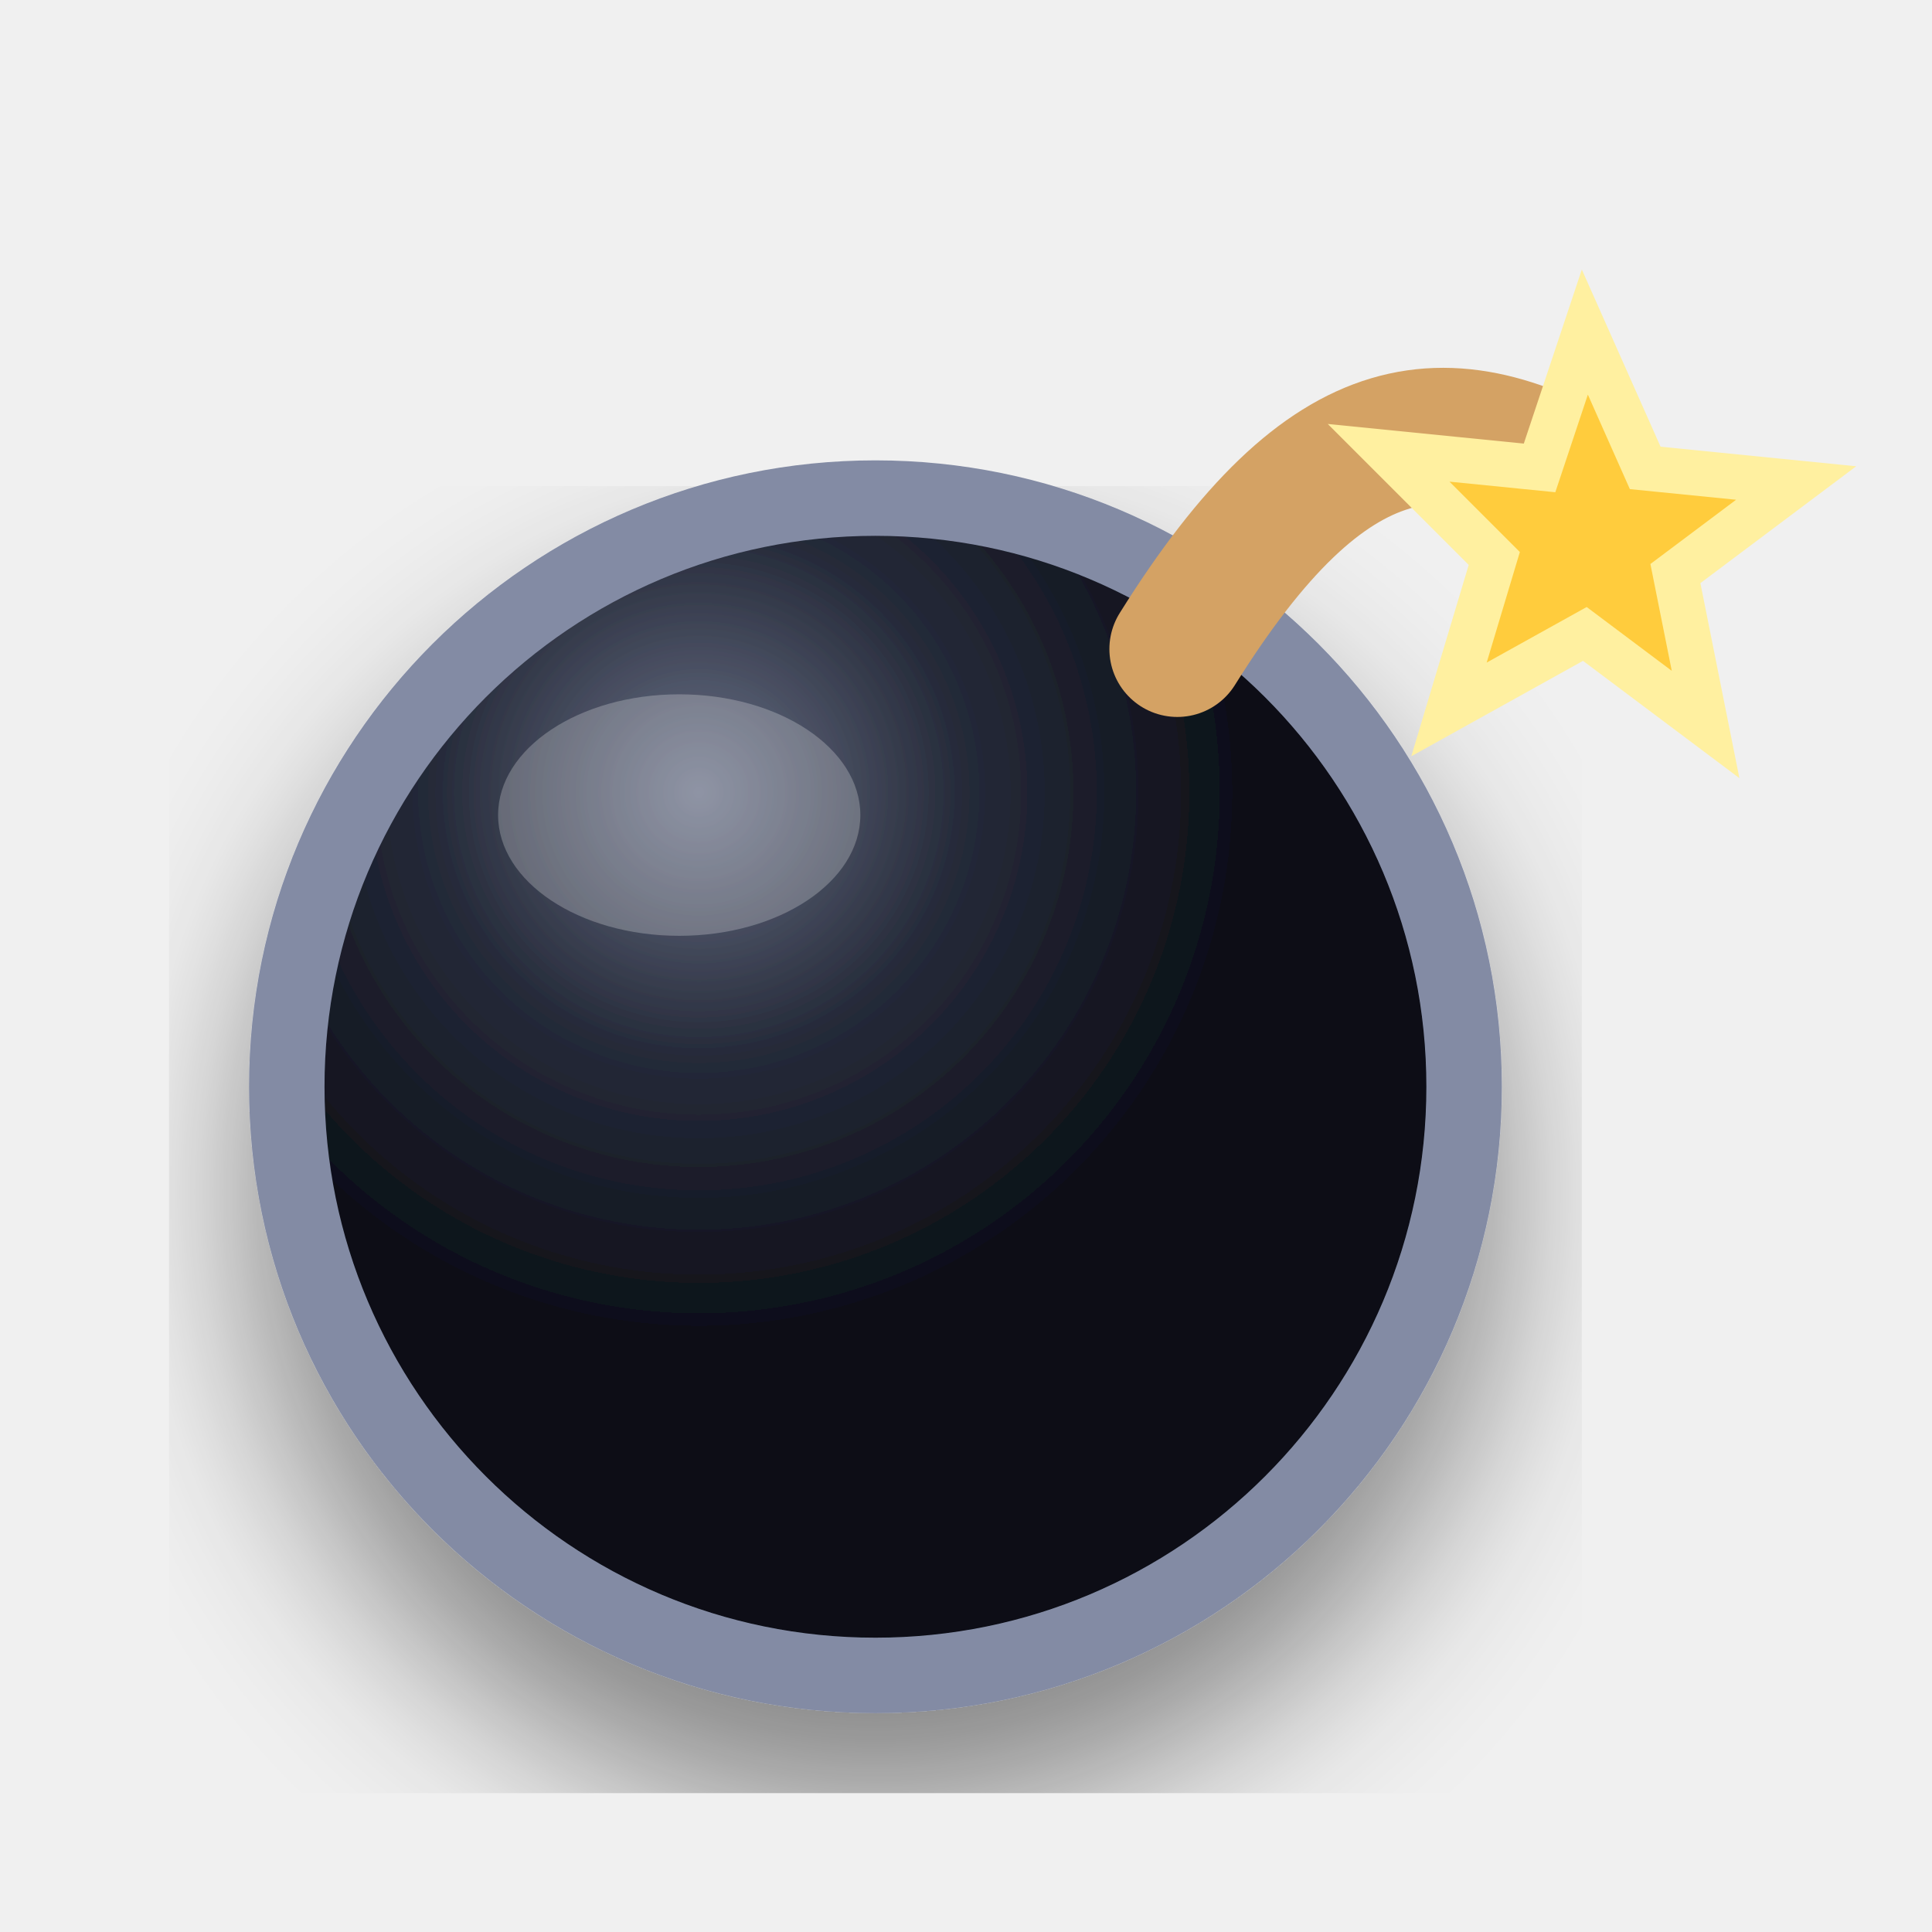
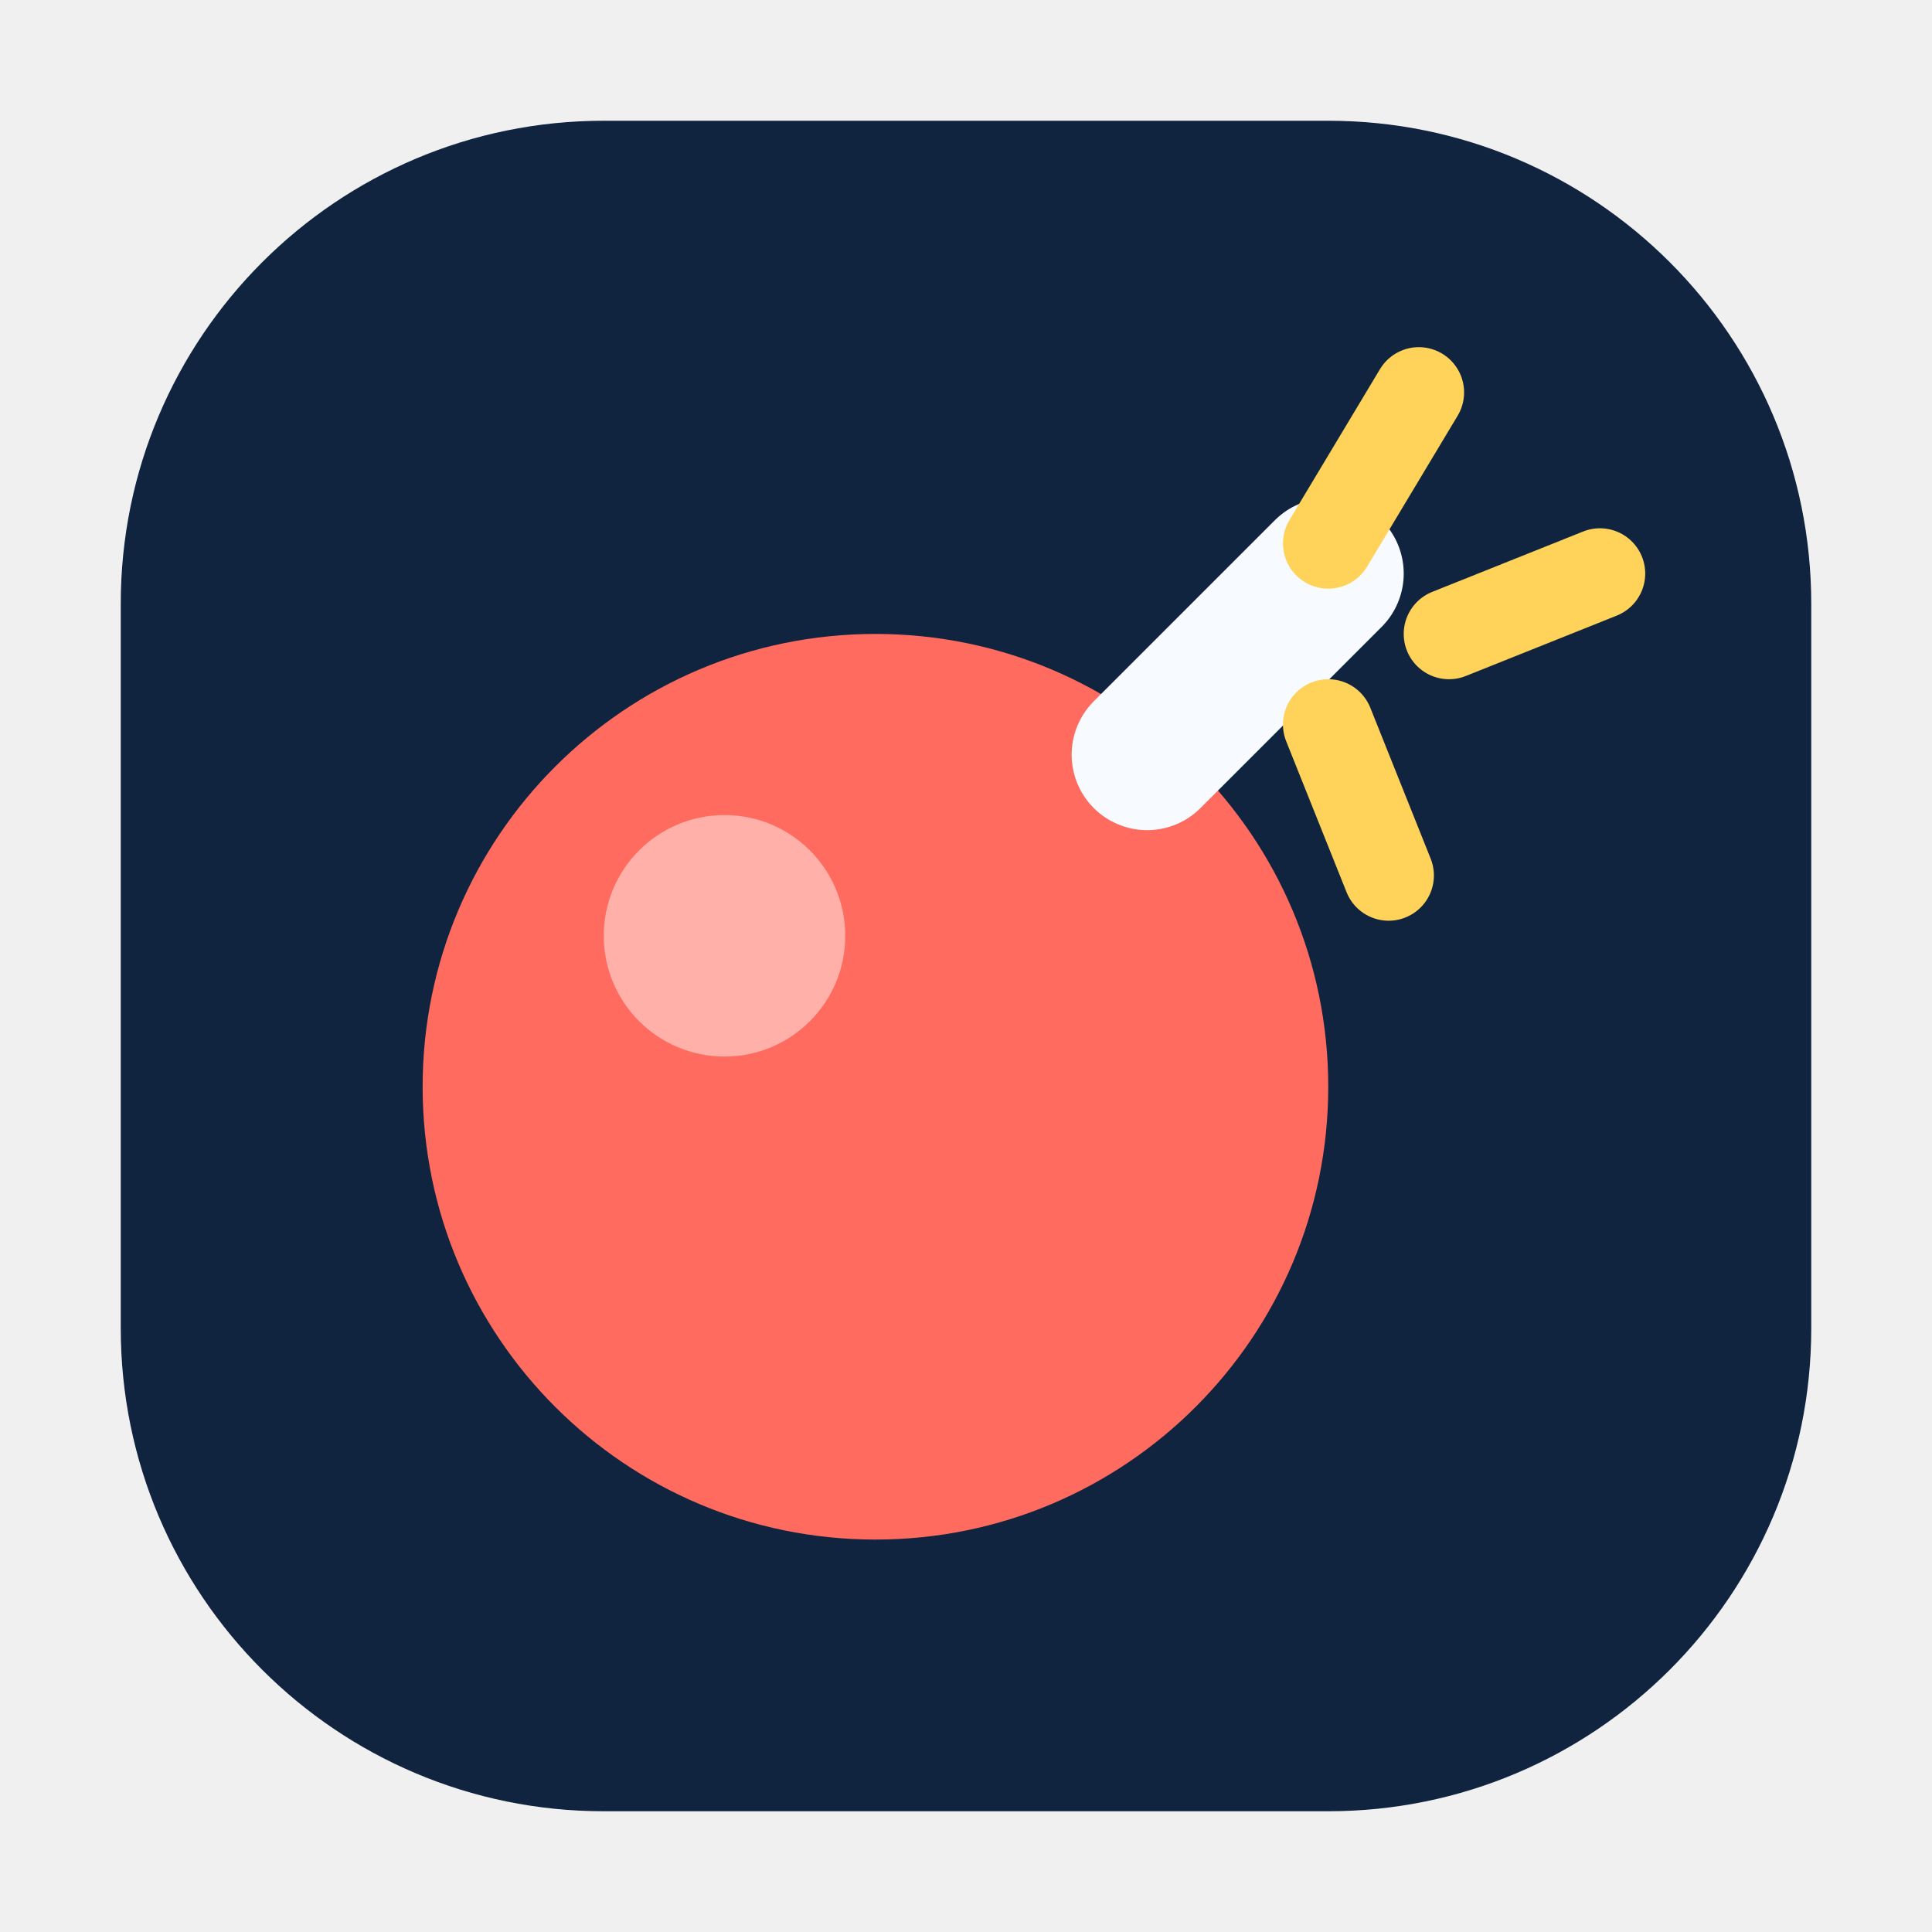
- <svg xmlns="http://www.w3.org/2000/svg" viewBox="0 0 128 128" role="img" aria-labelledby="t">
-   <defs>
-     <radialGradient id="b" cx="35%" cy="25%">
-       <stop stop-color="#6b7288" />
-       <stop offset=".45" stop-color="#252a39" />
-       <stop offset="1" stop-color="#090b13" />
-     </radialGradient>
-     <filter id="s">
-       <feDropShadow dx="0" dy="7" stdDeviation="6" flood-opacity=".45" />
-     </filter>
-   </defs>
-   <circle filter="url(#s)" cx="58" cy="72" r="39" fill="url(#b)" stroke="#838ba4" stroke-width="5" />
-   <path d="M78 43c10-16 18-17 29-10" fill="none" stroke="#d4a264" stroke-width="9" stroke-linecap="round" />
-   <path d="M105 22l4 9 10 1-8 6 2 10-8-6-9 5 3-10-7-7 10 1z" fill="#ffcc3d" stroke="#fff0a0" stroke-width="3" />
-   <ellipse cx="45" cy="54" rx="12" ry="8" fill="#fff" opacity=".24" />
+ <svg xmlns="http://www.w3.org/2000/svg" viewBox="0 0 64 64" role="img" aria-labelledby="title">
+   <rect x="4" y="4" width="56" height="56" rx="16" fill="#10233F" />
+   <circle cx="29" cy="36" r="15" fill="#FF6B5F" />
+   <path d="M38 25l6-6" stroke="#F7FAFF" stroke-width="5" stroke-linecap="round" />
+   <path d="M44 18l3-5m1 8l5-2m-9 5l2 5" stroke="#FFD35A" stroke-width="3" stroke-linecap="round" />
+   <circle cx="24" cy="31" r="4" fill="#FFB0A9" />
</svg>
